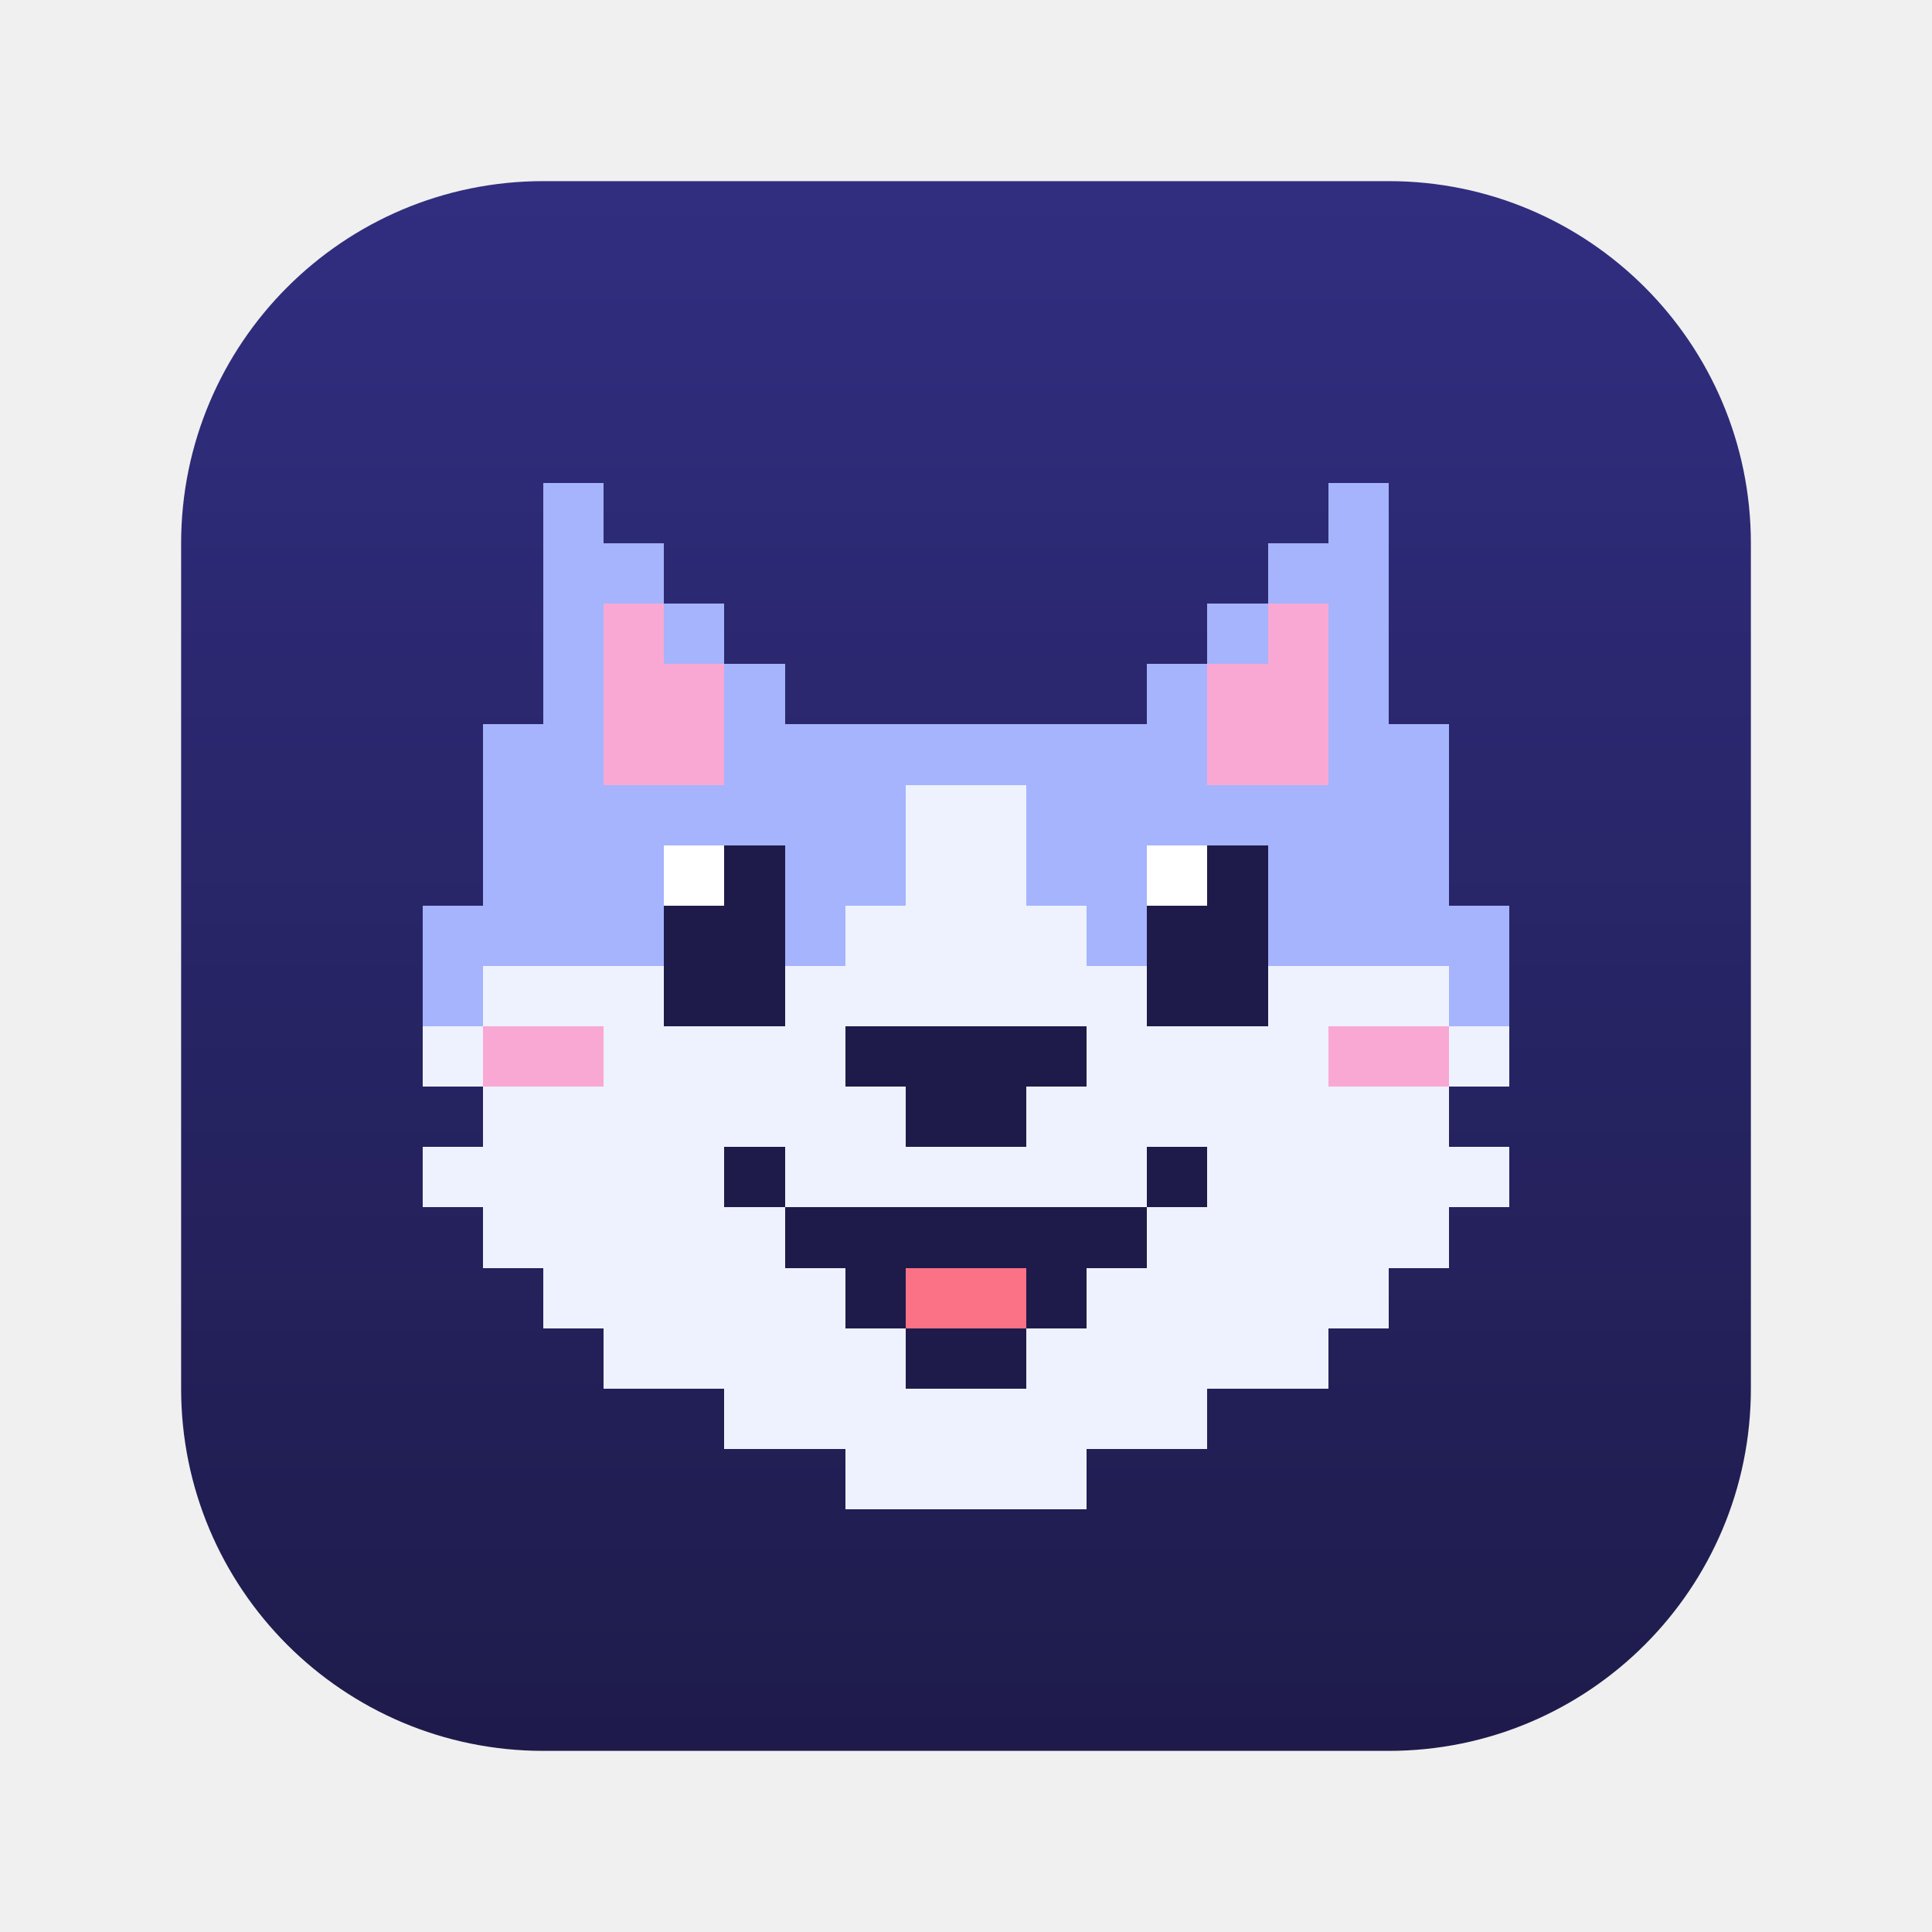
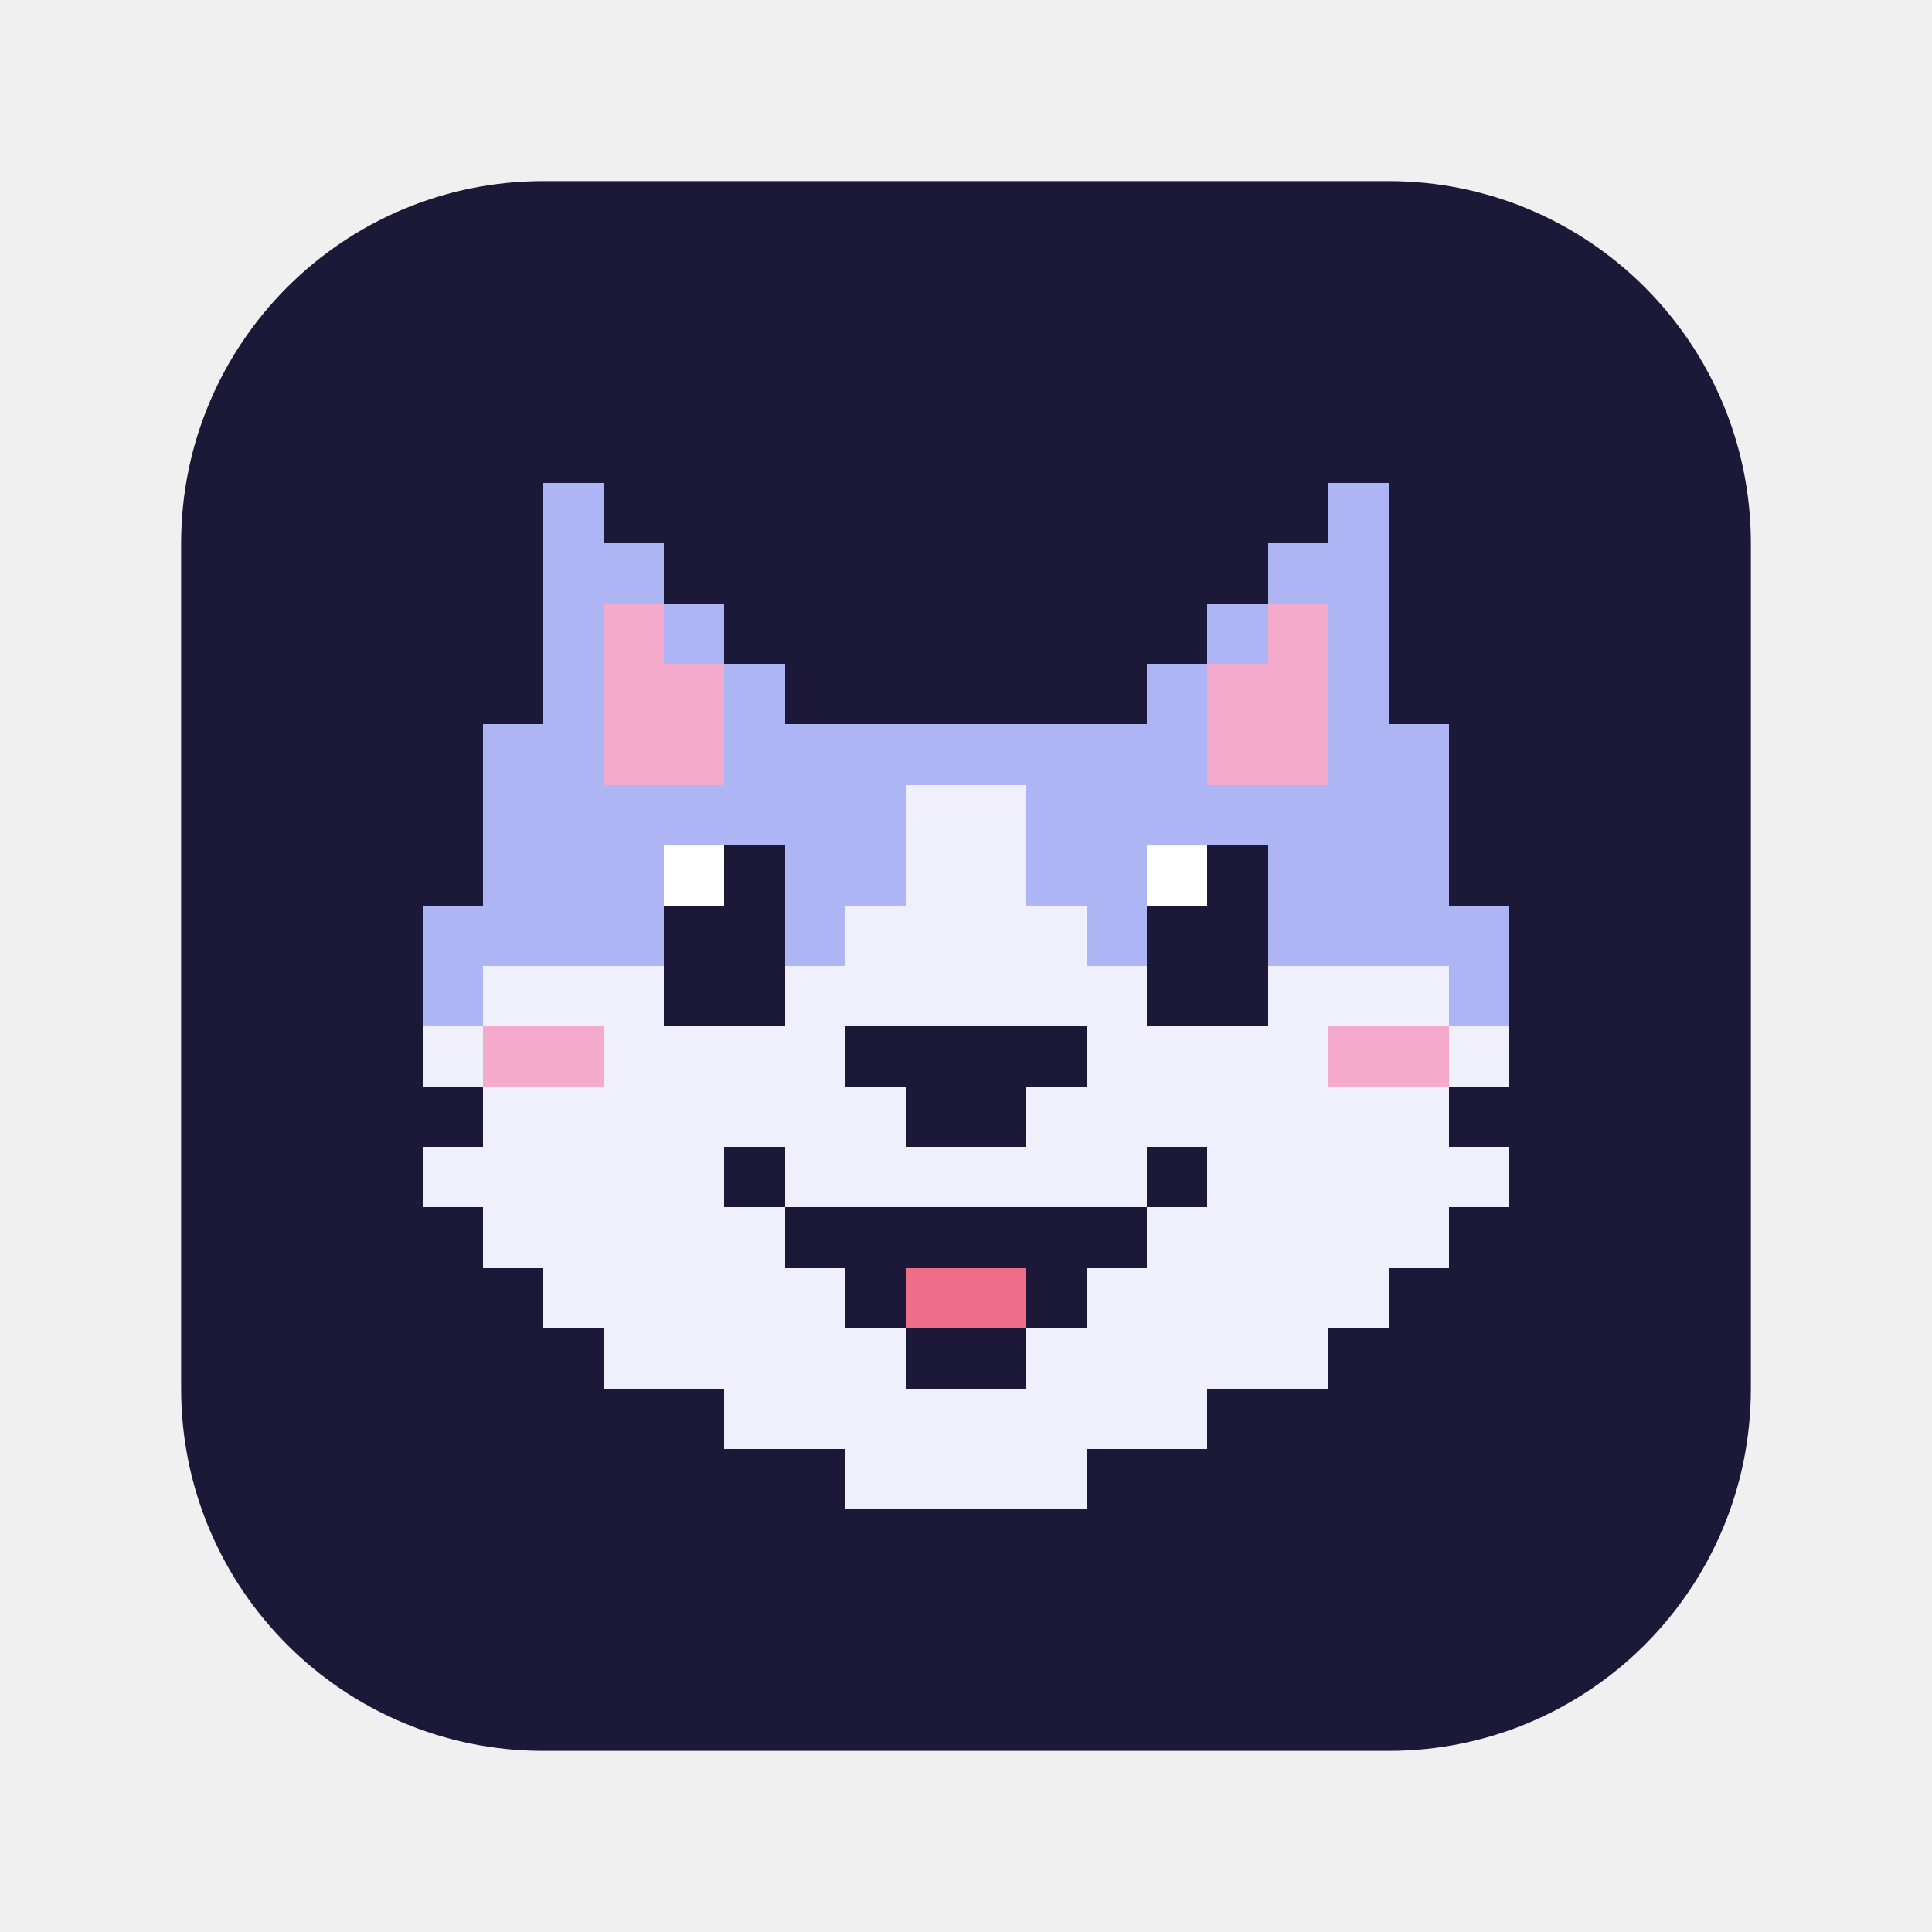
<svg xmlns="http://www.w3.org/2000/svg" viewBox="0 0 32 32" width="32" height="32">
-   <defs>
-     <linearGradient id="bg" x1="0" y1="0" x2="0" y2="1">
-       <stop offset="0" stop-color="#312e81" />
-       <stop offset="1" stop-color="#1e1b4b" />
-     </linearGradient>
-   </defs>
-   <rect x="3" y="3" width="26" height="26" rx="6" fill="url(#bg)" />
+   <rect x="3" y="3" width="26" height="26" rx="6" fill="#1b1838" />
  <g shape-rendering="crispEdges">
-     <rect x="9" y="8" width="1" height="1" fill="#a5b4fc" />
-     <rect x="22" y="8" width="1" height="1" fill="#a5b4fc" />
-     <rect x="9" y="9" width="2" height="1" fill="#a5b4fc" />
-     <rect x="21" y="9" width="2" height="1" fill="#a5b4fc" />
-     <rect x="9" y="10" width="1" height="1" fill="#a5b4fc" />
-     <rect x="10" y="10" width="1" height="1" fill="#f9a8d4" />
-     <rect x="11" y="10" width="1" height="1" fill="#a5b4fc" />
-     <rect x="20" y="10" width="1" height="1" fill="#a5b4fc" />
-     <rect x="21" y="10" width="1" height="1" fill="#f9a8d4" />
-     <rect x="22" y="10" width="1" height="1" fill="#a5b4fc" />
-     <rect x="9" y="11" width="1" height="1" fill="#a5b4fc" />
-     <rect x="10" y="11" width="2" height="1" fill="#f9a8d4" />
-     <rect x="12" y="11" width="1" height="1" fill="#a5b4fc" />
-     <rect x="19" y="11" width="1" height="1" fill="#a5b4fc" />
-     <rect x="20" y="11" width="2" height="1" fill="#f9a8d4" />
-     <rect x="22" y="11" width="1" height="1" fill="#a5b4fc" />
-     <rect x="8" y="12" width="2" height="1" fill="#a5b4fc" />
-     <rect x="10" y="12" width="2" height="1" fill="#f9a8d4" />
-     <rect x="12" y="12" width="8" height="1" fill="#a5b4fc" />
-     <rect x="20" y="12" width="2" height="1" fill="#f9a8d4" />
-     <rect x="22" y="12" width="2" height="1" fill="#a5b4fc" />
-     <rect x="8" y="13" width="7" height="1" fill="#a5b4fc" />
-     <rect x="15" y="13" width="2" height="1" fill="#eef2ff" />
-     <rect x="17" y="13" width="7" height="1" fill="#a5b4fc" />
-     <rect x="8" y="14" width="3" height="1" fill="#a5b4fc" />
+     <rect x="9" y="8" width="1" height="1" fill="#aeb5f5" />
+     <rect x="22" y="8" width="1" height="1" fill="#aeb5f5" />
+     <rect x="9" y="9" width="2" height="1" fill="#aeb5f5" />
+     <rect x="21" y="9" width="2" height="1" fill="#aeb5f5" />
+     <rect x="9" y="10" width="1" height="1" fill="#aeb5f5" />
+     <rect x="10" y="10" width="1" height="1" fill="#f4aacb" />
+     <rect x="11" y="10" width="1" height="1" fill="#aeb5f5" />
+     <rect x="20" y="10" width="1" height="1" fill="#aeb5f5" />
+     <rect x="21" y="10" width="1" height="1" fill="#f4aacb" />
+     <rect x="22" y="10" width="1" height="1" fill="#aeb5f5" />
+     <rect x="9" y="11" width="1" height="1" fill="#aeb5f5" />
+     <rect x="10" y="11" width="2" height="1" fill="#f4aacb" />
+     <rect x="12" y="11" width="1" height="1" fill="#aeb5f5" />
+     <rect x="19" y="11" width="1" height="1" fill="#aeb5f5" />
+     <rect x="20" y="11" width="2" height="1" fill="#f4aacb" />
+     <rect x="22" y="11" width="1" height="1" fill="#aeb5f5" />
+     <rect x="8" y="12" width="2" height="1" fill="#aeb5f5" />
+     <rect x="10" y="12" width="2" height="1" fill="#f4aacb" />
+     <rect x="12" y="12" width="8" height="1" fill="#aeb5f5" />
+     <rect x="20" y="12" width="2" height="1" fill="#f4aacb" />
+     <rect x="22" y="12" width="2" height="1" fill="#aeb5f5" />
+     <rect x="8" y="13" width="7" height="1" fill="#aeb5f5" />
+     <rect x="15" y="13" width="2" height="1" fill="#eff0fb" />
+     <rect x="17" y="13" width="7" height="1" fill="#aeb5f5" />
+     <rect x="8" y="14" width="3" height="1" fill="#aeb5f5" />
    <rect x="11" y="14" width="1" height="1" fill="#ffffff" />
-     <rect x="12" y="14" width="1" height="1" fill="#1e1b4b" />
-     <rect x="13" y="14" width="2" height="1" fill="#a5b4fc" />
-     <rect x="15" y="14" width="2" height="1" fill="#eef2ff" />
-     <rect x="17" y="14" width="2" height="1" fill="#a5b4fc" />
+     <rect x="12" y="14" width="1" height="1" fill="#1b1838" />
+     <rect x="13" y="14" width="2" height="1" fill="#aeb5f5" />
+     <rect x="15" y="14" width="2" height="1" fill="#eff0fb" />
+     <rect x="17" y="14" width="2" height="1" fill="#aeb5f5" />
    <rect x="19" y="14" width="1" height="1" fill="#ffffff" />
-     <rect x="20" y="14" width="1" height="1" fill="#1e1b4b" />
-     <rect x="21" y="14" width="3" height="1" fill="#a5b4fc" />
-     <rect x="7" y="15" width="4" height="1" fill="#a5b4fc" />
-     <rect x="11" y="15" width="2" height="1" fill="#1e1b4b" />
-     <rect x="13" y="15" width="1" height="1" fill="#a5b4fc" />
-     <rect x="14" y="15" width="4" height="1" fill="#eef2ff" />
-     <rect x="18" y="15" width="1" height="1" fill="#a5b4fc" />
-     <rect x="19" y="15" width="2" height="1" fill="#1e1b4b" />
-     <rect x="21" y="15" width="4" height="1" fill="#a5b4fc" />
-     <rect x="7" y="16" width="1" height="1" fill="#a5b4fc" />
-     <rect x="8" y="16" width="3" height="1" fill="#eef2ff" />
-     <rect x="11" y="16" width="2" height="1" fill="#1e1b4b" />
-     <rect x="13" y="16" width="6" height="1" fill="#eef2ff" />
-     <rect x="19" y="16" width="2" height="1" fill="#1e1b4b" />
-     <rect x="21" y="16" width="3" height="1" fill="#eef2ff" />
-     <rect x="24" y="16" width="1" height="1" fill="#a5b4fc" />
-     <rect x="7" y="17" width="1" height="1" fill="#eef2ff" />
-     <rect x="8" y="17" width="2" height="1" fill="#f9a8d4" />
-     <rect x="10" y="17" width="4" height="1" fill="#eef2ff" />
-     <rect x="14" y="17" width="4" height="1" fill="#1e1b4b" />
-     <rect x="18" y="17" width="4" height="1" fill="#eef2ff" />
-     <rect x="22" y="17" width="2" height="1" fill="#f9a8d4" />
-     <rect x="24" y="17" width="1" height="1" fill="#eef2ff" />
-     <rect x="8" y="18" width="7" height="1" fill="#eef2ff" />
-     <rect x="15" y="18" width="2" height="1" fill="#1e1b4b" />
-     <rect x="17" y="18" width="7" height="1" fill="#eef2ff" />
-     <rect x="7" y="19" width="5" height="1" fill="#eef2ff" />
-     <rect x="12" y="19" width="1" height="1" fill="#1e1b4b" />
-     <rect x="13" y="19" width="6" height="1" fill="#eef2ff" />
-     <rect x="19" y="19" width="1" height="1" fill="#1e1b4b" />
-     <rect x="20" y="19" width="5" height="1" fill="#eef2ff" />
-     <rect x="8" y="20" width="5" height="1" fill="#eef2ff" />
-     <rect x="13" y="20" width="6" height="1" fill="#1e1b4b" />
-     <rect x="19" y="20" width="5" height="1" fill="#eef2ff" />
-     <rect x="9" y="21" width="5" height="1" fill="#eef2ff" />
-     <rect x="14" y="21" width="1" height="1" fill="#1e1b4b" />
-     <rect x="15" y="21" width="2" height="1" fill="#fb7185" />
-     <rect x="17" y="21" width="1" height="1" fill="#1e1b4b" />
-     <rect x="18" y="21" width="5" height="1" fill="#eef2ff" />
-     <rect x="10" y="22" width="5" height="1" fill="#eef2ff" />
-     <rect x="15" y="22" width="2" height="1" fill="#1e1b4b" />
-     <rect x="17" y="22" width="5" height="1" fill="#eef2ff" />
-     <rect x="12" y="23" width="8" height="1" fill="#eef2ff" />
-     <rect x="14" y="24" width="4" height="1" fill="#eef2ff" />
+     <rect x="20" y="14" width="1" height="1" fill="#1b1838" />
+     <rect x="21" y="14" width="3" height="1" fill="#aeb5f5" />
+     <rect x="7" y="15" width="4" height="1" fill="#aeb5f5" />
+     <rect x="11" y="15" width="2" height="1" fill="#1b1838" />
+     <rect x="13" y="15" width="1" height="1" fill="#aeb5f5" />
+     <rect x="14" y="15" width="4" height="1" fill="#eff0fb" />
+     <rect x="18" y="15" width="1" height="1" fill="#aeb5f5" />
+     <rect x="19" y="15" width="2" height="1" fill="#1b1838" />
+     <rect x="21" y="15" width="4" height="1" fill="#aeb5f5" />
+     <rect x="7" y="16" width="1" height="1" fill="#aeb5f5" />
+     <rect x="8" y="16" width="3" height="1" fill="#eff0fb" />
+     <rect x="11" y="16" width="2" height="1" fill="#1b1838" />
+     <rect x="13" y="16" width="6" height="1" fill="#eff0fb" />
+     <rect x="19" y="16" width="2" height="1" fill="#1b1838" />
+     <rect x="21" y="16" width="3" height="1" fill="#eff0fb" />
+     <rect x="24" y="16" width="1" height="1" fill="#aeb5f5" />
+     <rect x="7" y="17" width="1" height="1" fill="#eff0fb" />
+     <rect x="8" y="17" width="2" height="1" fill="#f4aacb" />
+     <rect x="10" y="17" width="4" height="1" fill="#eff0fb" />
+     <rect x="14" y="17" width="4" height="1" fill="#1b1838" />
+     <rect x="18" y="17" width="4" height="1" fill="#eff0fb" />
+     <rect x="22" y="17" width="2" height="1" fill="#f4aacb" />
+     <rect x="24" y="17" width="1" height="1" fill="#eff0fb" />
+     <rect x="8" y="18" width="7" height="1" fill="#eff0fb" />
+     <rect x="15" y="18" width="2" height="1" fill="#1b1838" />
+     <rect x="17" y="18" width="7" height="1" fill="#eff0fb" />
+     <rect x="7" y="19" width="5" height="1" fill="#eff0fb" />
+     <rect x="12" y="19" width="1" height="1" fill="#1b1838" />
+     <rect x="13" y="19" width="6" height="1" fill="#eff0fb" />
+     <rect x="19" y="19" width="1" height="1" fill="#1b1838" />
+     <rect x="20" y="19" width="5" height="1" fill="#eff0fb" />
+     <rect x="8" y="20" width="5" height="1" fill="#eff0fb" />
+     <rect x="13" y="20" width="6" height="1" fill="#1b1838" />
+     <rect x="19" y="20" width="5" height="1" fill="#eff0fb" />
+     <rect x="9" y="21" width="5" height="1" fill="#eff0fb" />
+     <rect x="14" y="21" width="1" height="1" fill="#1b1838" />
+     <rect x="15" y="21" width="2" height="1" fill="#ee6e8a" />
+     <rect x="17" y="21" width="1" height="1" fill="#1b1838" />
+     <rect x="18" y="21" width="5" height="1" fill="#eff0fb" />
+     <rect x="10" y="22" width="5" height="1" fill="#eff0fb" />
+     <rect x="15" y="22" width="2" height="1" fill="#1b1838" />
+     <rect x="17" y="22" width="5" height="1" fill="#eff0fb" />
+     <rect x="12" y="23" width="8" height="1" fill="#eff0fb" />
+     <rect x="14" y="24" width="4" height="1" fill="#eff0fb" />
  </g>
</svg>
